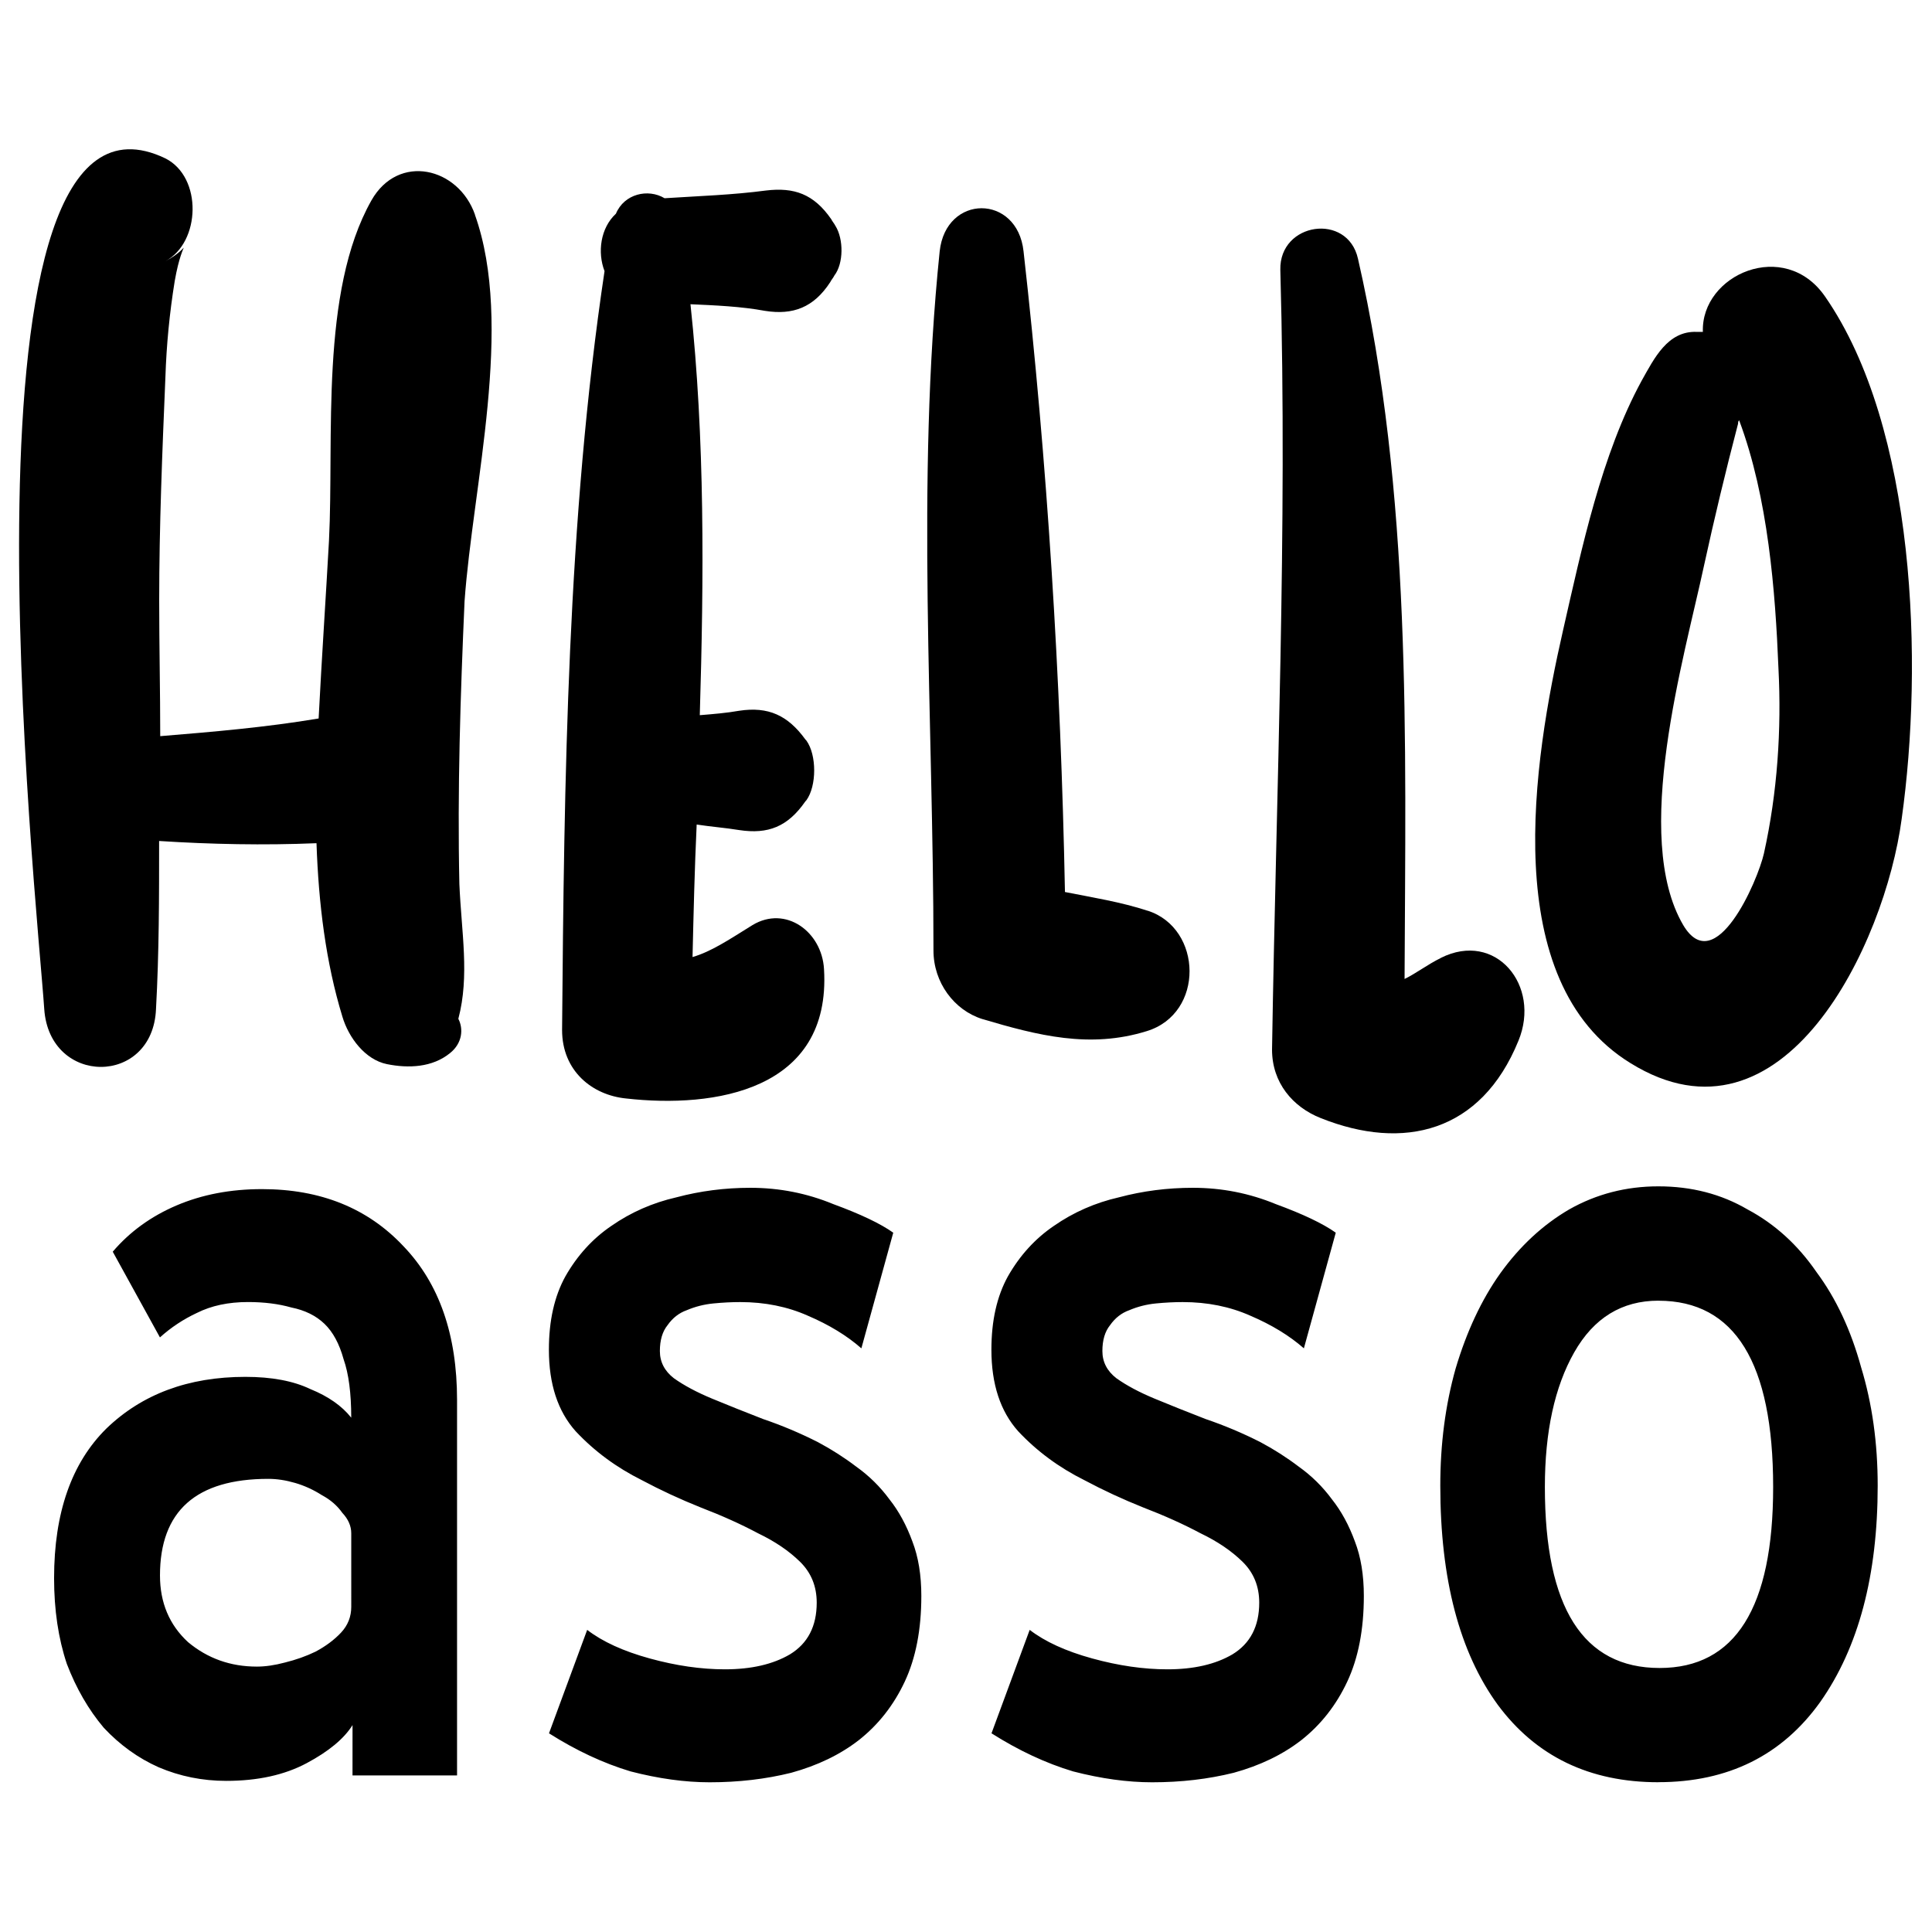
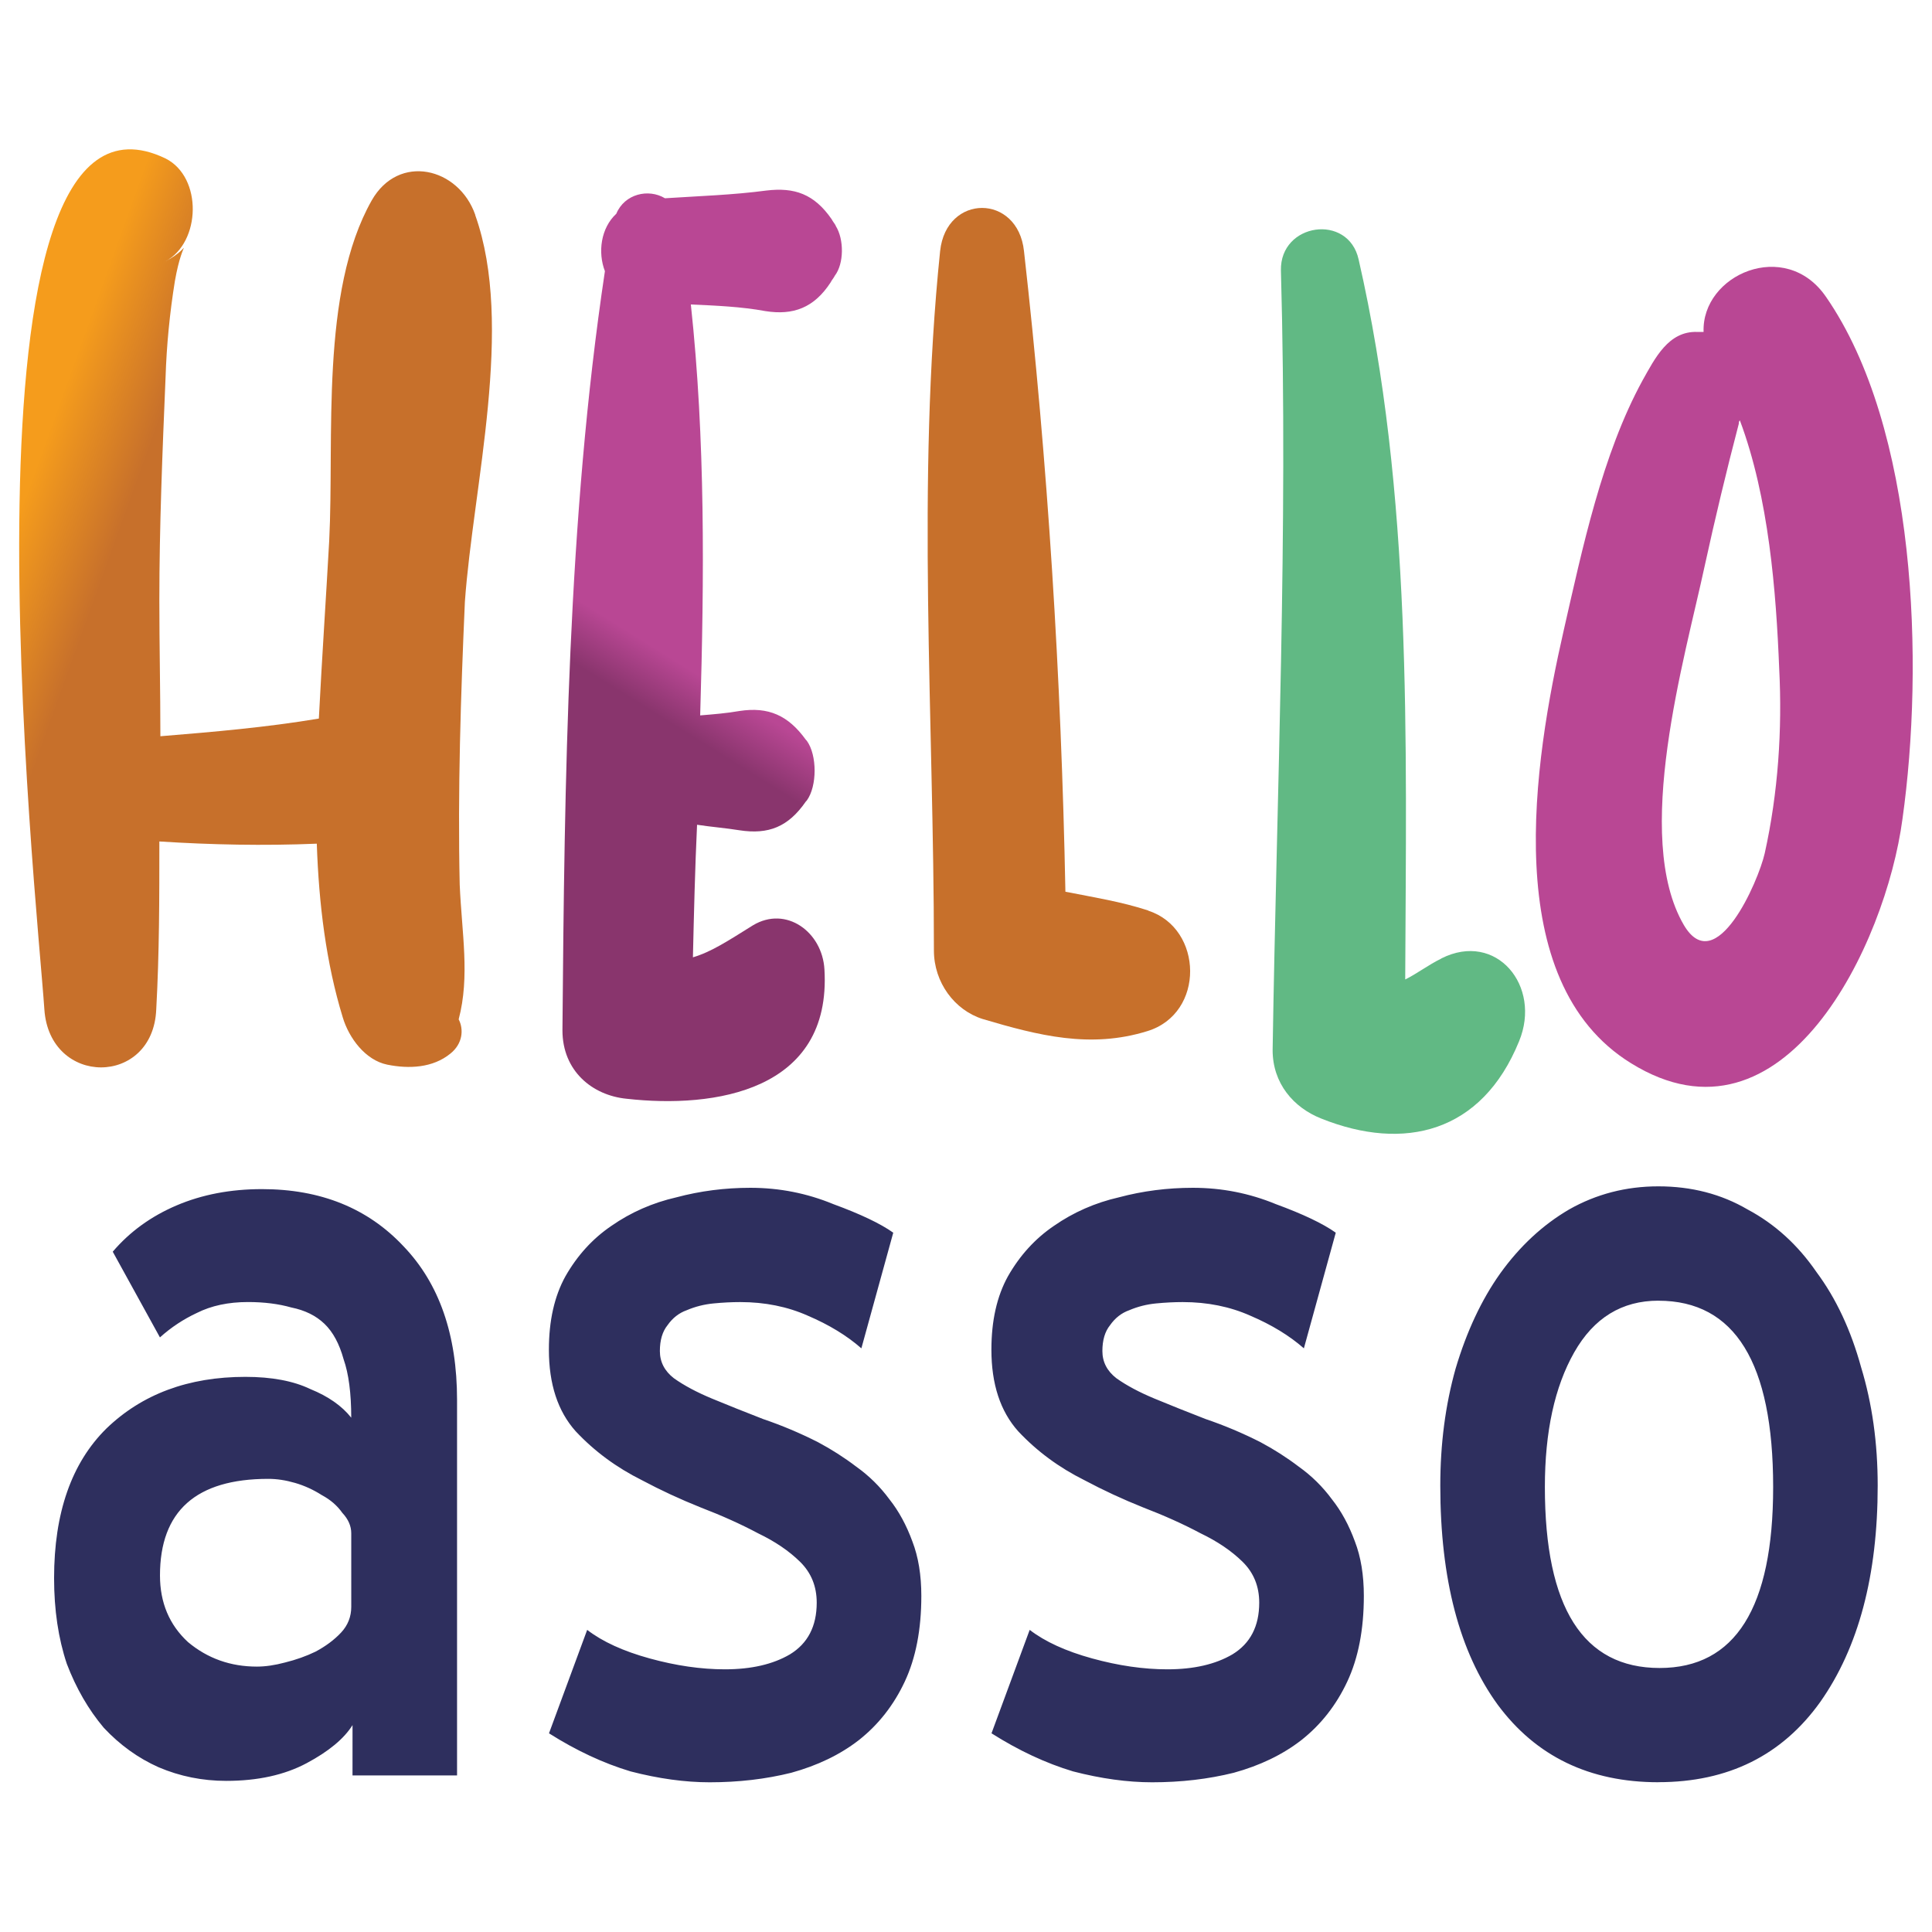
- <svg xmlns="http://www.w3.org/2000/svg" width="100%" height="100%" id="img" fill="currentColor" stroke="none" version="1.1" viewBox="0 0 282 282">
-   <g transform="matrix(1.345 0 0 1.435 -53.72 -78.29)" stroke-width="1.124">
-     <path d="m91.49 76.4c-1.798-4.831-8.314-6.292-11.24-1.461-5.618 9.325-4.045 24.16-4.607 34.61-0.337 5.73-0.786 11.91-1.124 18.09-5.73 0.899-11.35 1.348-17.19 1.798 0-4.607-0.112-9.213-0.112-13.82 0-7.528 0.337-15.17 0.674-22.7 0.112-3.258 0.449-6.517 1.011-9.775 0.899-4.831 2.022-3.483-1.011-2.022 3.82-1.91 4.045-8.539 0-10.45-23.93-10.79-13.93 75.61-13.15 86.51 0.562 7.865 11.8 7.865 12.13 0 0.337-5.731 0.337-11.35 0.337-17.08 5.618 0.337 11.35 0.449 17.08 0.225 0.225 6.18 1.011 12.13 2.809 17.64 0.674 2.134 2.472 4.381 4.831 4.831 2.359 0.448 4.944 0.337 6.854-1.124 1.348-1.011 1.461-2.472 0.899-3.484 1.236-4.381 0.337-8.764 0.112-13.71-0.225-9.55 0.112-19.21 0.562-28.76 0.899-11.8 5.393-28.09 1.124-39.32z" />
-     <path d="m130.6 77.53c-0.112-0.225-0.337-0.449-0.449-0.674-1.91-2.584-4.045-3.258-7.078-2.921-3.595 0.449-7.303 0.562-11.01 0.786-1.798-1.011-4.382-0.449-5.281 1.573-1.685 1.461-2.022 3.932-1.236 5.842-4.045 25.28-4.382 51.8-4.607 77.19 0 4.157 3.258 6.629 6.966 6.966 9.55 1.011 22.25-0.786 21.46-13.15-0.225-3.819-4.157-6.517-7.752-4.494-2.697 1.573-4.494 2.697-6.517 3.258 0.112-4.494 0.225-8.988 0.449-13.48 1.573 0.225 3.146 0.337 4.607 0.562 3.146 0.449 5.281-0.337 7.191-2.921l0.112-0.114c1.124-1.461 1.124-4.607 0-6.066l-0.112-0.112c-1.91-2.472-4.045-3.371-7.191-2.921-1.348 0.225-2.809 0.337-4.269 0.449 0.449-14.04 0.562-28.09-1.011-41.8 2.697 0.112 5.505 0.225 8.09 0.674 3.034 0.449 5.281-0.337 7.078-2.921 0.112-0.225 0.337-0.449 0.449-0.674 1.011-1.235 1.011-3.707 0.112-5.055z" />
-     <path d="m164.5 147.2c-2.921-0.899-5.955-1.348-8.988-1.91-0.448-21.68-1.909-43.7-4.494-65.17-0.674-5.842-8.427-5.842-9.101 0-2.584 23.48-0.674 47.64-0.674 71.12 0 3.257 2.247 6.066 5.281 6.965 6.067 1.685 11.68 3.034 17.86 1.237 6.292-1.798 6.068-10.45 0.112-12.25z" />
-     <path d="m196.3 152c-1.462 0.675-2.697 1.573-3.932 2.135 0.112-24.49 0.785-49.32-5.056-73.26-1.124-4.719-8.54-3.708-8.427 1.124 0.785 26.52-0.449 52.81-0.9 79.32 0 3.371 2.247 5.841 5.281 6.965 8.988 3.371 17.41 1.462 21.46-7.865 2.471-5.617-2.472-11.23-8.427-8.425z" />
-     <path d="m238 84.72c-4.382-5.955-13.48-2.247-13.26 3.595h-0.675c-3.146-0.112-4.607 2.697-5.955 4.944-4.381 7.528-6.517 17.08-8.539 25.39-3.258 13.37-7.078 35.73 7.303 44.04 16.63 9.664 27.64-12.13 29.44-24.83 2.361-15.73 1.574-39.77-8.313-53.14zm-6.629 56.63c-0.674 2.809-5.28 12.81-8.764 7.303-5.618-8.988 0.114-27.19 2.247-36.52 1.124-4.831 2.361-9.662 3.708-14.49 0-0.112 0-0.225 0.114-0.337 3.146 7.865 3.932 17.41 4.269 25.28 0.336 6.181-0.112 12.58-1.574 18.76z" />
+ <svg xmlns="http://www.w3.org/2000/svg" width="100%" height="100%" id="img" fill="none" stroke="none" version="1.1" viewBox="0 0 282 282">
+   <defs>
+     <linearGradient id="b" x1="19.89" x2="40.52" y1="3.627" y2="36.7" gradientTransform="matrix(1 0 0 -1 7.812 65.44)" gradientUnits="userSpaceOnUse">
+       <stop stop-color="#89356d" offset="0" />
+       <stop stop-color="#b94794" offset=".21" />
+     </linearGradient>
+     <linearGradient id="a" x1="3.242" x2="37.69" y1="35.78" y2="23.38" gradientTransform="matrix(1 0 0 -1 0 44.74)" gradientUnits="userSpaceOnUse">
+       <stop stop-color="#f59c1c" offset=".6" />
+       <stop stop-color="#c7702b" offset="1" />
+     </linearGradient>
+     <linearGradient id="c" x1="4.322" x2="24.27" y1="33.65" y2="-.503" gradientTransform="matrix(1 0 0 -1 0 44.74)" gradientUnits="userSpaceOnUse">
+       <stop stop-color="#498a63" offset="0" />
+       <stop stop-color="#61b984" offset=".25" />
+     </linearGradient>
+   </defs>
+   <g>
+     <g stroke-width=".352">
+       <path d="m69.37 31.36c-2.419-6.933-11.19-9.03-15.12-2.096-7.558 13.38-5.442 34.67-6.198 49.66-0.454 8.223-1.058 17.09-1.512 25.96-7.709 1.29-15.27 1.935-23.13 2.58 0-6.611-0.151-13.22-0.151-19.83 0-10.8 0.454-21.77 0.907-32.57 0.151-4.676 0.605-9.352 1.36-14.03 1.209-6.933 2.721-4.999-1.36-2.902 5.14-2.741 5.442-12.25 0-15-32.2-15.48-18.74 108.5-17.69 124.2 0.756 11.29 15.87 11.29 16.33 0 0.454-8.225 0.454-16.29 0.454-24.51 7.558 0.484 15.27 0.645 22.98 0.323 0.302 8.868 1.36 17.41 3.779 25.32 0.907 3.062 3.326 6.287 6.5 6.933 3.174 0.643 6.651 0.484 9.221-1.612 1.814-1.451 1.965-3.547 1.209-5 1.663-6.287 0.454-12.58 0.151-19.67-0.302-13.71 0.151-27.57 0.756-41.28 1.209-16.93 7.256-40.31 1.512-56.43z" fill="url(#a)" stop-color="#000000" style="-inkscape-stroke:none;font-variation-settings:normal" />
+       <path d="m122 32.97c-0.151-0.323-0.454-0.645-0.605-0.968-2.57-3.709-5.442-4.676-9.523-4.192-4.837 0.645-9.826 0.806-14.81 1.129-2.419-1.451-5.895-0.645-7.105 2.257-2.267 2.096-2.721 5.643-1.663 8.385-5.442 36.28-5.895 74.33-6.198 110.8 0 5.966 4.384 9.513 9.372 9.997 12.85 1.451 29.93-1.129 28.87-18.87-0.302-5.481-5.593-9.352-10.43-6.45-3.628 2.257-6.047 3.87-8.768 4.676 0.151-6.45 0.302-12.9 0.605-19.35 2.116 0.323 4.233 0.484 6.198 0.806 4.233 0.645 7.105-0.484 9.675-4.192l0.151-0.163c1.512-2.096 1.512-6.611 0-8.705l-0.151-0.161c-2.57-3.547-5.442-4.837-9.675-4.192-1.814 0.323-3.779 0.484-5.744 0.645 0.605-20.16 0.756-40.31-1.36-59.98 3.628 0.161 7.407 0.323 10.88 0.968 4.081 0.645 7.105-0.484 9.523-4.192 0.151-0.323 0.454-0.645 0.605-0.968 1.36-1.772 1.36-5.319 0.151-7.254z" fill="url(#b)" stop-color="#000000" style="-inkscape-stroke:none;font-variation-settings:normal" />
+       <path d="m167.6 132.9c-3.93-1.29-8.012-1.935-12.09-2.741-0.603-31.12-2.568-62.72-6.047-93.52-0.907-8.385-11.34-8.385-12.24 0-3.477 33.7-0.907 68.37-0.907 102.1 0 4.674 3.023 8.706 7.105 9.995 8.163 2.419 15.72 4.354 24.04 1.775 8.465-2.58 8.164-14.99 0.151-17.58z" fill="url(#a)" stop-color="#000000" style="-inkscape-stroke:none;font-variation-settings:normal" />
+       <path d="m210.4 139.9c-1.967 0.969-3.628 2.257-5.291 3.064 0.151-35.15 1.057-70.79-6.802-105.1-1.512-6.772-11.49-5.321-11.34 1.612 1.057 38.05-0.605 75.78-1.211 113.8 0 4.837 3.023 8.383 7.105 9.995 12.09 4.837 23.43 2.098 28.87-11.29 3.324-8.061-3.326-16.12-11.34-12.09z" fill="url(#c)" stop-color="#000000" style="-inkscape-stroke:none;font-variation-settings:normal" />
+     </g>
+     <path d="m266.5 43.29c-5.895-8.546-18.14-3.225-17.84 5.16h-0.908c-4.233-0.161-6.198 3.87-8.012 7.095-5.894 10.8-8.768 24.51-11.49 36.44-4.384 19.19-9.523 51.28 9.826 63.21 22.37 13.87 37.19-17.41 39.61-35.63 3.176-22.57 2.118-57.08-11.18-76.27zm-8.919 81.27c-0.907 4.031-7.103 18.38-11.79 10.48-7.558-12.9 0.153-39.02 3.023-52.4 1.512-6.933 3.176-13.87 4.988-20.8 0-0.161 0-0.323 0.153-0.484 4.233 11.29 5.291 24.99 5.744 36.28 0.452 8.87-0.151 18.06-2.118 26.93z" fill="url(#b)" stop-color="#000000" stroke-width=".352" style="-inkscape-stroke:none;font-variation-settings:normal" />
+     <path d="m51.27 223.8q0-1.589-1.303-2.978-1.117-1.588-2.978-2.581-1.862-1.191-3.909-1.787-2.048-0.596-3.909-0.596-15.82 0-15.82 14.1 0 5.957 4.095 9.73 4.281 3.574 10.05 3.574 1.862 0 4.095-0.596 2.42-0.596 4.468-1.588 2.234-1.191 3.723-2.78 1.489-1.589 1.489-3.773zm0.186 28q-1.862 2.978-6.701 5.56-4.84 2.581-11.73 2.581-5.212 0-9.866-1.986-4.468-1.986-8.005-5.758-3.351-3.971-5.398-9.332-1.862-5.56-1.862-12.51 0-14.3 7.632-21.84 7.818-7.545 20.29-7.545 5.771 0 9.494 1.787 3.909 1.588 5.957 4.17 0-5.361-1.117-8.538-0.931-3.376-2.792-5.163-1.862-1.787-4.84-2.383-2.792-0.794-6.329-0.794-4.281 0-7.446 1.588-2.978 1.39-5.398 3.574l-6.888-12.51q3.723-4.368 9.308-6.751 5.585-2.383 12.47-2.383 12.84 0 20.66 8.34 7.818 8.141 7.818 22.44v54.8h-15.26zm34.25-13.9q3.351 2.581 9.121 4.17 5.771 1.589 10.98 1.589 5.771 0 9.494-2.184 3.909-2.383 3.909-7.545 0-3.574-2.42-5.957-2.42-2.383-6.143-4.17-3.723-1.986-8.377-3.773-4.468-1.787-8.563-3.971-5.585-2.78-9.68-7.148-3.909-4.368-3.909-11.91 0-6.354 2.42-10.72 2.606-4.567 6.701-7.347 4.281-2.978 9.494-4.17 5.212-1.39 10.8-1.39 6.329 0 12.1 2.383 5.957 2.184 8.749 4.17l-4.654 16.88q-3.165-2.78-7.818-4.766-4.468-1.986-9.866-1.986-1.862 0-3.909 0.199-2.048 0.199-3.909 0.993-1.675 0.596-2.792 2.184-1.117 1.39-1.117 3.773 0 2.383 2.048 3.971 2.234 1.588 5.585 2.978 3.351 1.39 7.446 2.978 4.095 1.39 8.005 3.376 2.978 1.588 5.585 3.574 2.792 1.986 4.84 4.766 2.048 2.581 3.351 6.155 1.303 3.376 1.303 7.942 0 7.347-2.42 12.51t-6.701 8.538q-4.095 3.177-9.866 4.766-5.585 1.39-11.91 1.39-5.398 0-11.54-1.589-5.957-1.787-11.91-5.56zm64.59 0q3.351 2.581 9.121 4.17 5.771 1.589 10.98 1.589 5.771 0 9.494-2.184 3.909-2.383 3.909-7.545 0-3.574-2.42-5.957-2.42-2.383-6.143-4.17-3.723-1.986-8.377-3.773-4.468-1.787-8.563-3.971-5.585-2.78-9.68-7.148-3.909-4.368-3.909-11.91 0-6.354 2.42-10.72 2.606-4.567 6.701-7.347 4.282-2.978 9.494-4.17 5.212-1.39 10.8-1.39 6.329 0 12.1 2.383 5.957 2.184 8.749 4.17l-4.654 16.88q-3.165-2.78-7.818-4.766-4.468-1.986-9.866-1.986-1.862 0-3.909 0.199-2.048 0.199-3.909 0.993-1.675 0.596-2.792 2.184-1.117 1.39-1.117 3.773 0 2.383 2.048 3.971 2.234 1.588 5.585 2.978 3.351 1.39 7.446 2.978 4.095 1.39 8.005 3.376 2.978 1.588 5.585 3.574 2.792 1.986 4.84 4.766 2.048 2.581 3.351 6.155 1.303 3.376 1.303 7.942 0 7.347-2.42 12.51-2.42 5.163-6.701 8.538-4.095 3.177-9.866 4.766-5.585 1.39-11.91 1.39-5.398 0-11.54-1.589-5.957-1.787-11.91-5.56zm91.77-48.05q-8.005 0-12.29 7.545-4.282 7.545-4.282 19.66 0 26.41 16.75 26.41 16.57 0 16.57-26.41 0-27.2-16.75-27.2zm0 70.29q-15.08 0-23.46-11.32-8.377-11.52-8.377-31.97 0-9.134 2.234-17.08 2.42-8.141 6.515-13.9 4.281-5.957 10.05-9.332 5.957-3.376 13.03-3.376 7.26 0 13.03 3.376 5.957 3.177 10.05 9.134 4.282 5.758 6.515 13.9 2.42 7.942 2.42 17.27 0 19.66-8.377 31.57-8.377 11.72-23.64 11.72z" fill="#2e2f5e" stop-color="#000000" stroke-width=".352" style="-inkscape-stroke:none;font-variation-settings:normal" aria-label="asso" />
  </g>
-   <path d="m51.27 223.8q0-1.589-1.303-2.978-1.117-1.588-2.978-2.581-1.862-1.191-3.909-1.787-2.048-0.596-3.909-0.596-15.82 0-15.82 14.1 0 5.957 4.095 9.73 4.281 3.574 10.05 3.574 1.862 0 4.095-0.596 2.42-0.596 4.468-1.588 2.234-1.191 3.723-2.78 1.489-1.589 1.489-3.773zm0.186 28q-1.862 2.978-6.701 5.56-4.84 2.581-11.73 2.581-5.212 0-9.866-1.986-4.468-1.986-8.005-5.758-3.351-3.971-5.398-9.332-1.862-5.56-1.862-12.51 0-14.3 7.632-21.84 7.818-7.545 20.29-7.545 5.771 0 9.494 1.787 3.909 1.588 5.957 4.17 0-5.361-1.117-8.538-0.931-3.376-2.792-5.163-1.862-1.787-4.84-2.383-2.792-0.794-6.329-0.794-4.281 0-7.446 1.588-2.978 1.39-5.398 3.574l-6.888-12.51q3.723-4.368 9.308-6.751 5.585-2.383 12.47-2.383 12.84 0 20.66 8.34 7.818 8.141 7.818 22.44v54.8h-15.26zm34.25-13.9q3.351 2.581 9.121 4.17 5.771 1.589 10.98 1.589 5.771 0 9.494-2.184 3.909-2.383 3.909-7.545 0-3.574-2.42-5.957-2.42-2.383-6.143-4.17-3.723-1.986-8.377-3.773-4.468-1.787-8.563-3.971-5.585-2.78-9.68-7.148-3.909-4.368-3.909-11.91 0-6.354 2.42-10.72 2.606-4.567 6.701-7.347 4.281-2.978 9.494-4.17 5.212-1.39 10.8-1.39 6.329 0 12.1 2.383 5.957 2.184 8.749 4.17l-4.654 16.88q-3.165-2.78-7.818-4.766-4.468-1.986-9.866-1.986-1.862 0-3.909 0.199-2.048 0.199-3.909 0.993-1.675 0.596-2.792 2.184-1.117 1.39-1.117 3.773 0 2.383 2.048 3.971 2.234 1.588 5.585 2.978 3.351 1.39 7.446 2.978 4.095 1.39 8.005 3.376 2.978 1.588 5.585 3.574 2.792 1.986 4.84 4.766 2.048 2.581 3.351 6.155 1.303 3.376 1.303 7.942 0 7.347-2.42 12.51t-6.701 8.538q-4.095 3.177-9.866 4.766-5.585 1.39-11.91 1.39-5.398 0-11.54-1.589-5.957-1.787-11.91-5.56zm64.59 0q3.351 2.581 9.121 4.17 5.771 1.589 10.98 1.589 5.771 0 9.494-2.184 3.909-2.383 3.909-7.545 0-3.574-2.42-5.957-2.42-2.383-6.143-4.17-3.723-1.986-8.377-3.773-4.468-1.787-8.563-3.971-5.585-2.78-9.68-7.148-3.909-4.368-3.909-11.91 0-6.354 2.42-10.72 2.606-4.567 6.701-7.347 4.282-2.978 9.494-4.17 5.212-1.39 10.8-1.39 6.329 0 12.1 2.383 5.957 2.184 8.749 4.17l-4.654 16.88q-3.165-2.78-7.818-4.766-4.468-1.986-9.866-1.986-1.862 0-3.909 0.199-2.048 0.199-3.909 0.993-1.675 0.596-2.792 2.184-1.117 1.39-1.117 3.773 0 2.383 2.048 3.971 2.234 1.588 5.585 2.978 3.351 1.39 7.446 2.978 4.095 1.39 8.005 3.376 2.978 1.588 5.585 3.574 2.792 1.986 4.84 4.766 2.048 2.581 3.351 6.155 1.303 3.376 1.303 7.942 0 7.347-2.42 12.51-2.42 5.163-6.701 8.538-4.095 3.177-9.866 4.766-5.585 1.39-11.91 1.39-5.398 0-11.54-1.589-5.957-1.787-11.91-5.56zm91.77-48.05q-8.005 0-12.29 7.545-4.282 7.545-4.282 19.66 0 26.41 16.75 26.41 16.57 0 16.57-26.41 0-27.2-16.75-27.2zm0 70.29q-15.08 0-23.46-11.32-8.377-11.52-8.377-31.97 0-9.134 2.234-17.08 2.42-8.141 6.515-13.9 4.281-5.957 10.05-9.332 5.957-3.376 13.03-3.376 7.26 0 13.03 3.376 5.957 3.177 10.05 9.134 4.282 5.758 6.515 13.9 2.42 7.942 2.42 17.27 0 19.66-8.377 31.57-8.377 11.72-23.64 11.72z" stroke-width="7.21" aria-label="asso" />
</svg>
